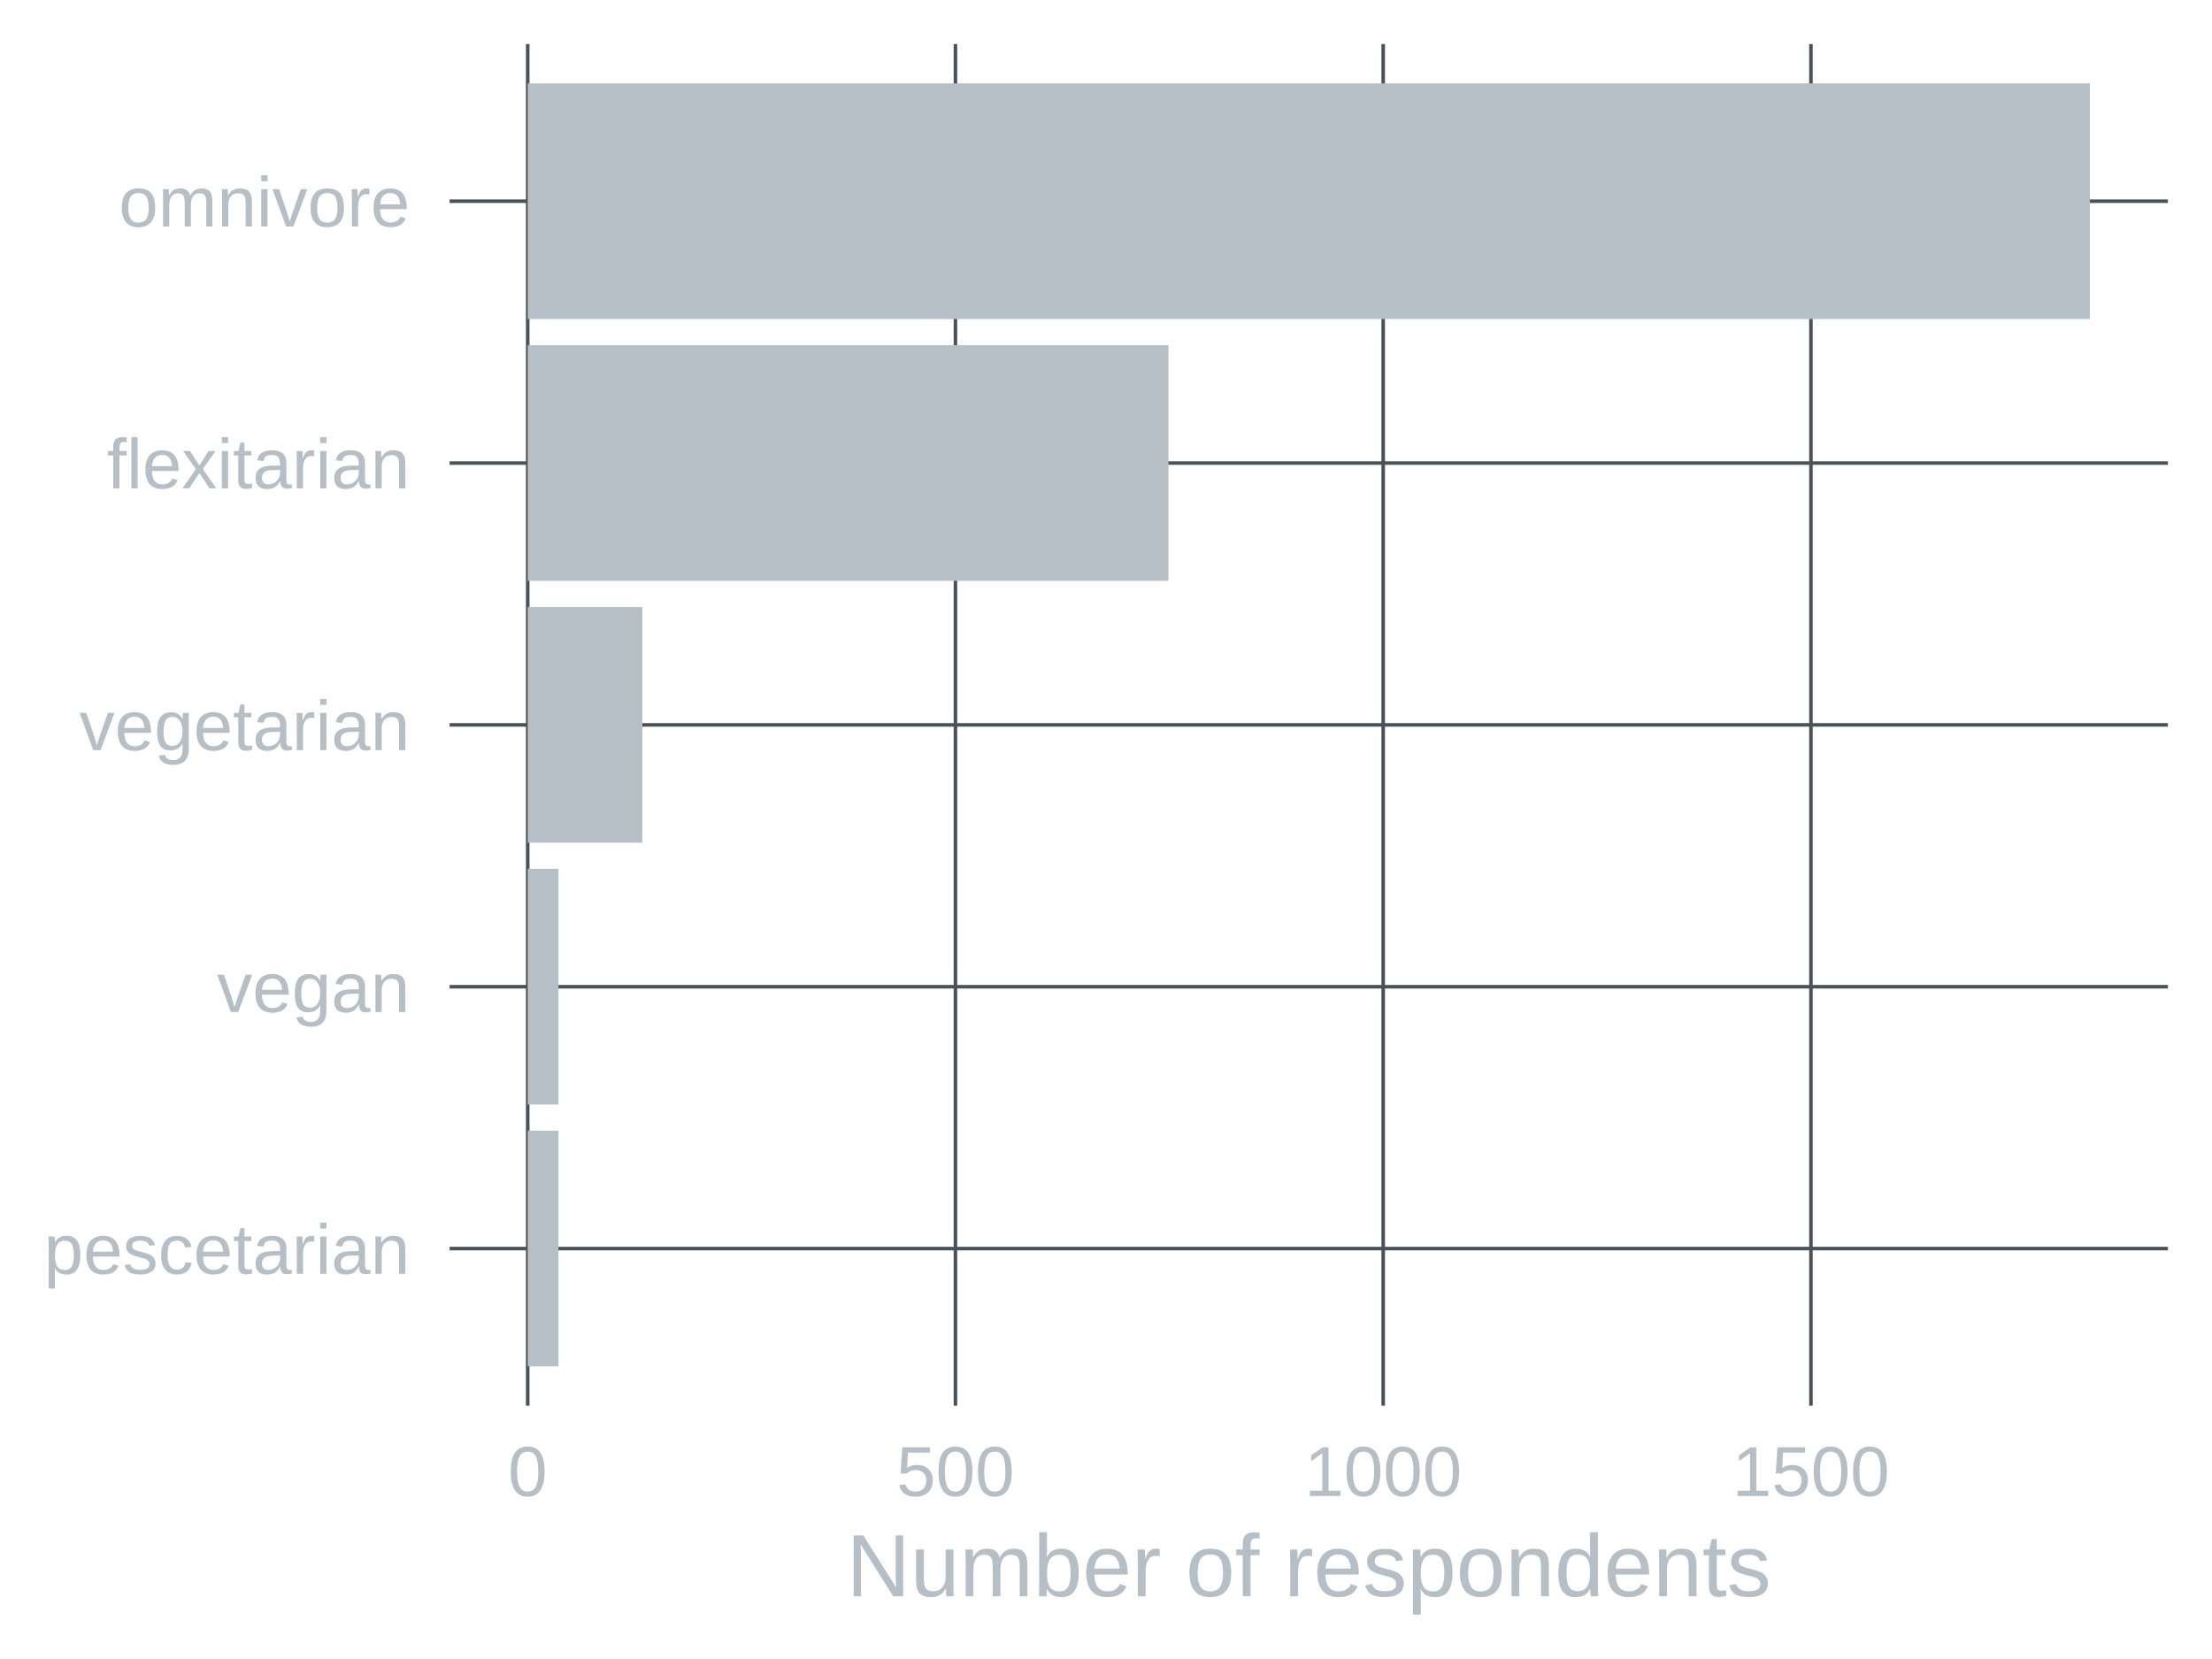
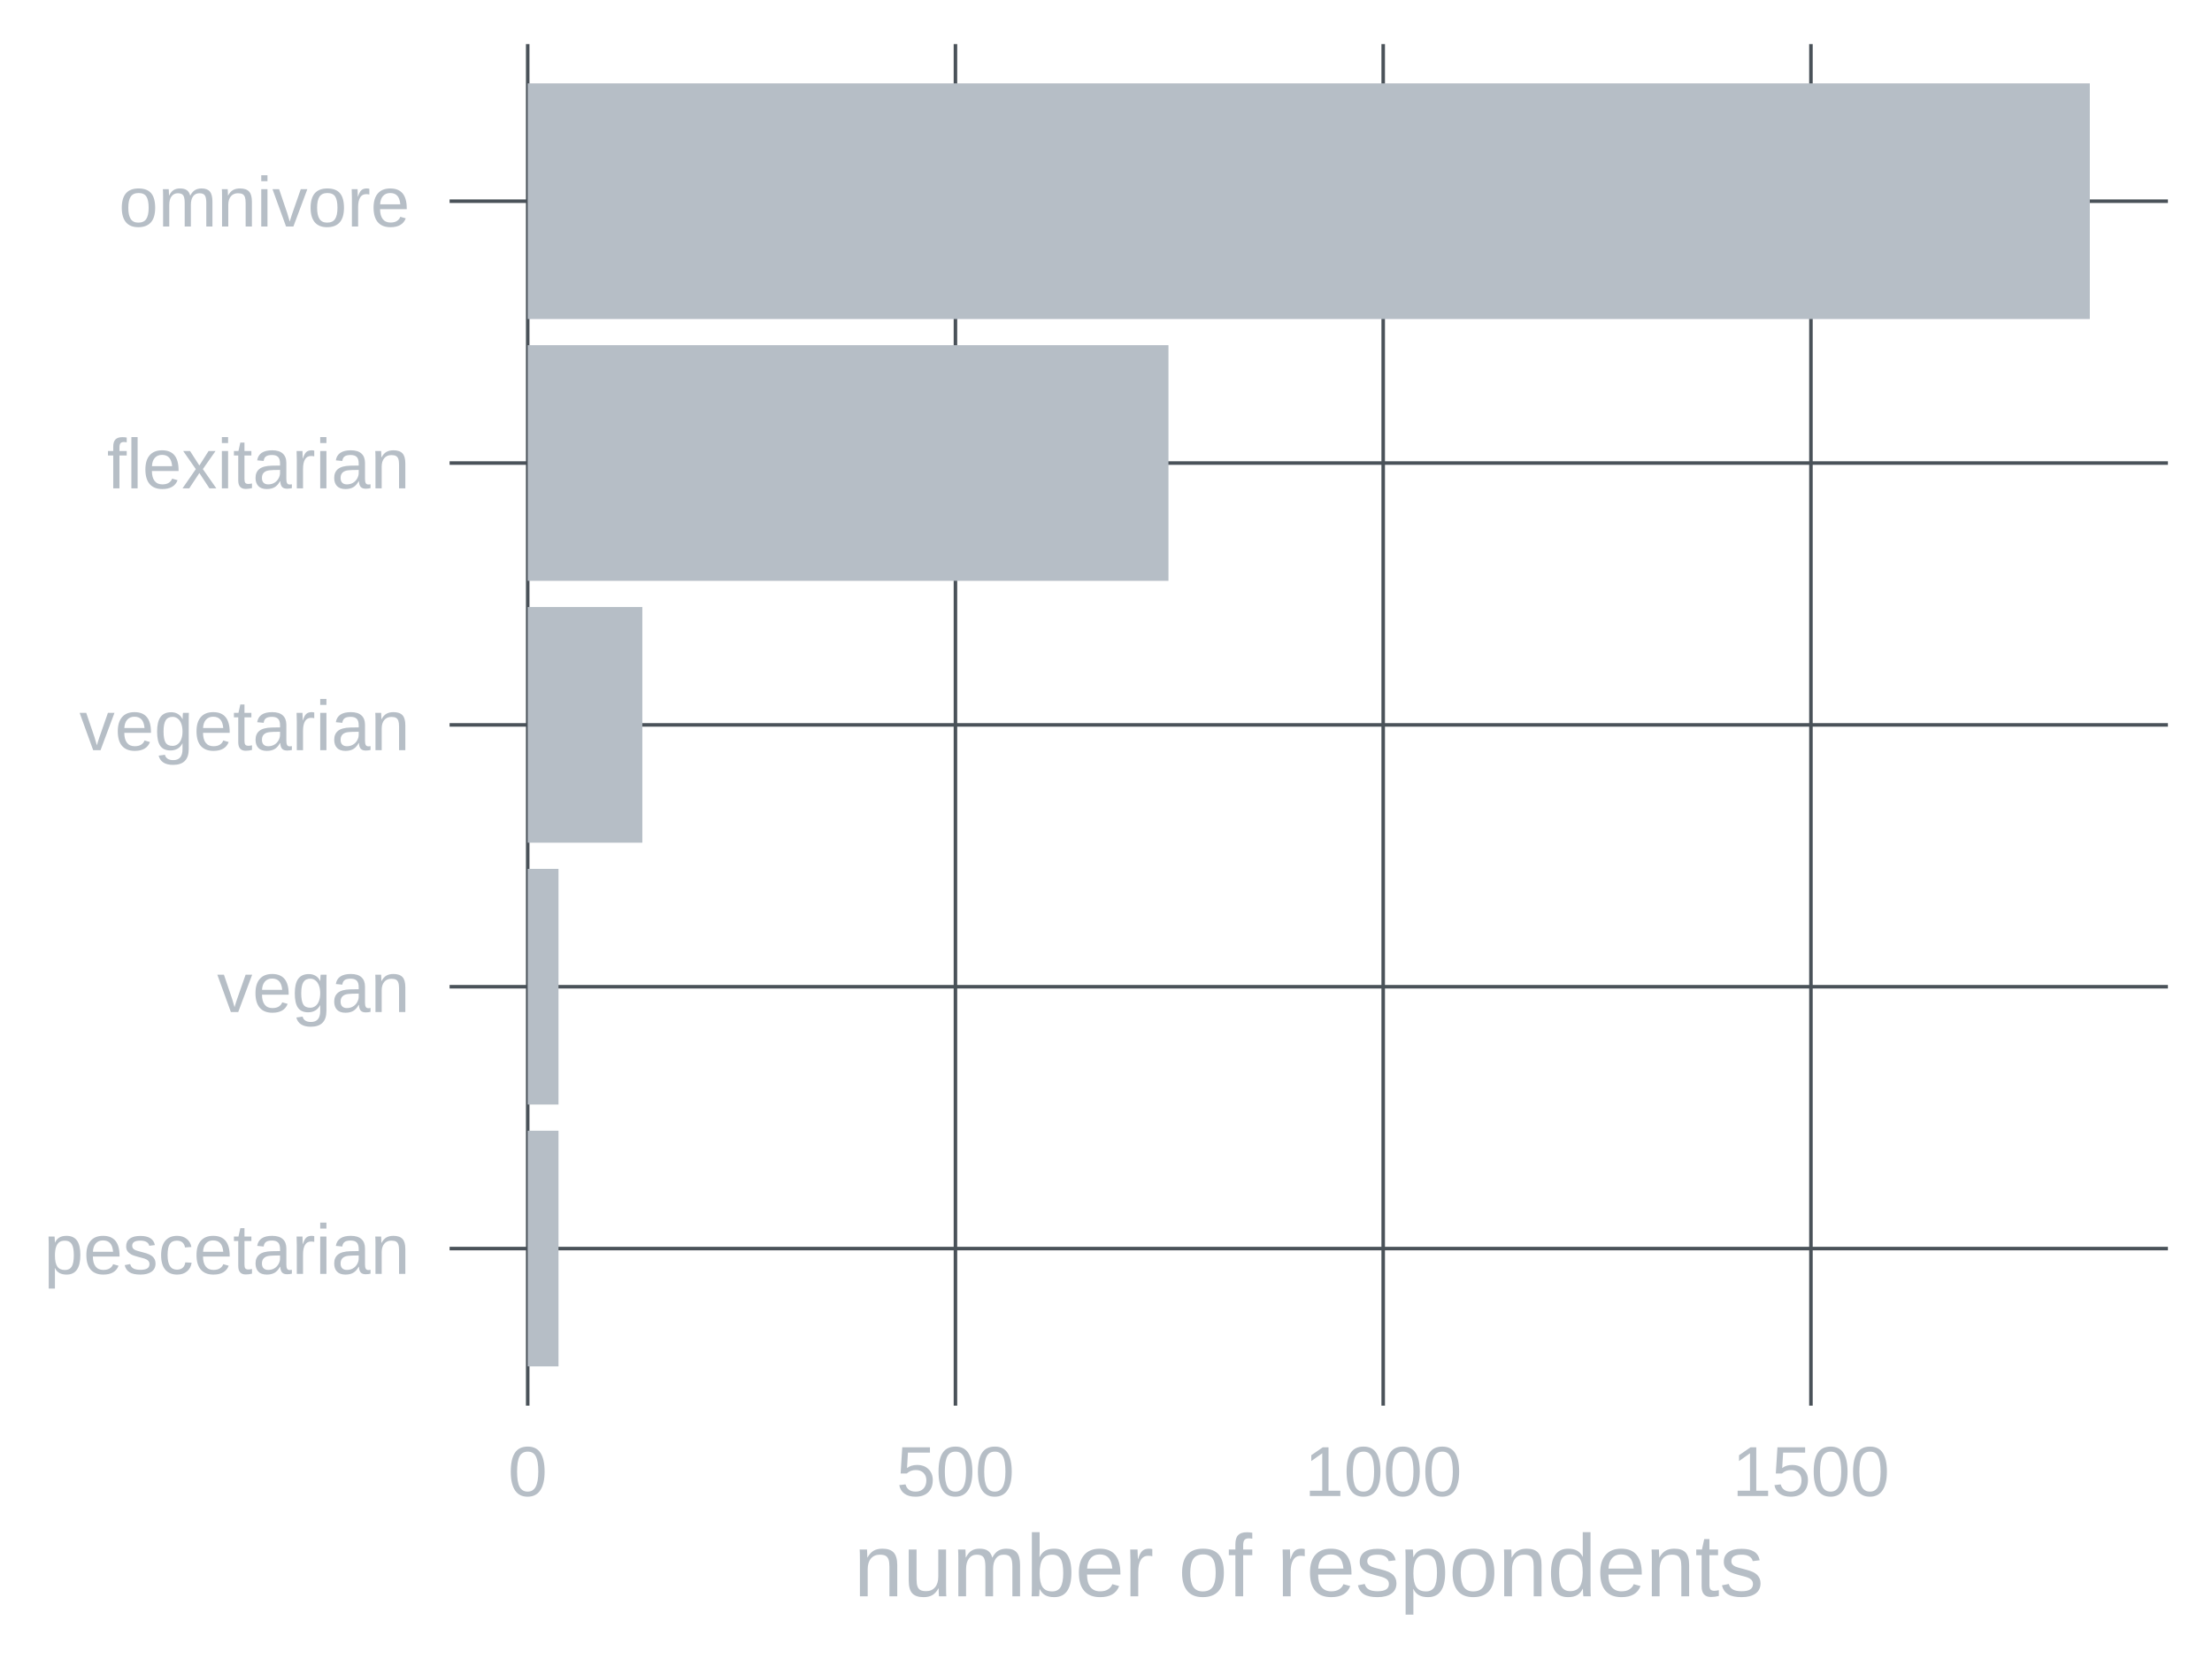
<svg xmlns="http://www.w3.org/2000/svg" width="800.00pt" height="600.00pt" viewBox="0 0 800.00 600.00">
  <g class="svglite">
    <defs>
      <style type="text/css">
    .svglite line, .svglite polyline, .svglite polygon, .svglite path, .svglite rect, .svglite circle {
      fill: none;
      stroke: #000000;
      stroke-linecap: round;
      stroke-linejoin: round;
      stroke-miterlimit: 10.00;
    }
    .svglite text {
      white-space: pre;
    }
    .svglite g.glyphgroup path {
      fill: inherit;
      stroke: none;
    }
  </style>
    </defs>
    <rect width="100%" height="100%" style="stroke: none; fill: none;" />
    <defs>
      <clipPath id="cpMC4wMHw4MDAuMDB8MC4wMHw2MDAuMDA=">
        <rect x="0.00" y="0.00" width="800.00" height="600.00" />
      </clipPath>
    </defs>
    <g clip-path="url(#cpMC4wMHw4MDAuMDB8MC4wMHw2MDAuMDA=)">
      <rect x="-0" y="0.00" width="800.00" height="600.00" style="stroke-width: 3.10; stroke: none;" />
    </g>
    <defs>
      <clipPath id="cpMTYyLjYwfDc4NC4wNnwxNS45NHw1MDguMzg=">
        <rect x="162.60" y="15.94" width="621.46" height="492.44" />
      </clipPath>
    </defs>
    <g clip-path="url(#cpMTYyLjYwfDc4NC4wNnwxNS45NHw1MDguMzg=)">
      <rect x="162.60" y="15.94" width="621.46" height="492.44" style="stroke-width: 3.10; stroke: none;" />
      <polyline points="162.60,451.56 784.06,451.56 " style="stroke-width: 1.28; stroke: #4A5259; stroke-linecap: butt;" />
      <polyline points="162.60,356.86 784.06,356.86 " style="stroke-width: 1.28; stroke: #4A5259; stroke-linecap: butt;" />
      <polyline points="162.60,262.16 784.06,262.16 " style="stroke-width: 1.28; stroke: #4A5259; stroke-linecap: butt;" />
      <polyline points="162.60,167.46 784.06,167.46 " style="stroke-width: 1.28; stroke: #4A5259; stroke-linecap: butt;" />
      <polyline points="162.60,72.76 784.06,72.76 " style="stroke-width: 1.28; stroke: #4A5259; stroke-linecap: butt;" />
      <polyline points="190.85,508.38 190.85,15.94 " style="stroke-width: 1.28; stroke: #4A5259; stroke-linecap: butt;" />
      <polyline points="345.55,508.38 345.55,15.94 " style="stroke-width: 1.28; stroke: #4A5259; stroke-linecap: butt;" />
      <polyline points="500.25,508.38 500.25,15.94 " style="stroke-width: 1.28; stroke: #4A5259; stroke-linecap: butt;" />
      <polyline points="654.95,508.38 654.95,15.94 " style="stroke-width: 1.28; stroke: #4A5259; stroke-linecap: butt;" />
      <rect x="190.85" y="124.84" width="231.74" height="85.23" style="stroke-width: 3.10; stroke: none; stroke-linecap: butt; stroke-linejoin: miter; fill: #B6BEC6;" />
      <rect x="190.85" y="30.15" width="564.96" height="85.23" style="stroke-width: 3.10; stroke: none; stroke-linecap: butt; stroke-linejoin: miter; fill: #B6BEC6;" />
      <rect x="190.85" y="408.94" width="11.14" height="85.23" style="stroke-width: 3.10; stroke: none; stroke-linecap: butt; stroke-linejoin: miter; fill: #B6BEC6;" />
      <rect x="190.85" y="314.24" width="11.14" height="85.23" style="stroke-width: 3.10; stroke: none; stroke-linecap: butt; stroke-linejoin: miter; fill: #B6BEC6;" />
      <rect x="190.85" y="219.54" width="41.46" height="85.23" style="stroke-width: 3.10; stroke: none; stroke-linecap: butt; stroke-linejoin: miter; fill: #B6BEC6;" />
    </g>
    <g clip-path="url(#cpMC4wMHw4MDAuMDB8MC4wMHw2MDAuMDA=)">
      <text x="148.25" y="460.72" text-anchor="end" style="font-size: 25.60px;fill: #B6BEC6; font-family: &quot;Arial&quot;;" textLength="132.31px" lengthAdjust="spacingAndGlyphs">pescetarian</text>
      <text x="148.25" y="366.02" text-anchor="end" style="font-size: 25.60px;fill: #B6BEC6; font-family: &quot;Arial&quot;;" textLength="69.73px" lengthAdjust="spacingAndGlyphs">vegan</text>
      <text x="148.25" y="271.32" text-anchor="end" style="font-size: 25.60px;fill: #B6BEC6; font-family: &quot;Arial&quot;;" textLength="119.52px" lengthAdjust="spacingAndGlyphs">vegetarian</text>
      <text x="148.25" y="176.62" text-anchor="end" style="font-size: 25.60px;fill: #B6BEC6; font-family: &quot;Arial&quot;;" textLength="109.53px" lengthAdjust="spacingAndGlyphs">flexitarian</text>
      <text x="148.25" y="81.92" text-anchor="end" style="font-size: 25.60px;fill: #B6BEC6; font-family: &quot;Arial&quot;;" textLength="105.25px" lengthAdjust="spacingAndGlyphs">omnivore</text>
      <text x="190.85" y="541.05" text-anchor="middle" style="font-size: 25.60px;fill: #B6BEC6; font-family: &quot;Arial&quot;;" textLength="14.23px" lengthAdjust="spacingAndGlyphs">0</text>
      <text x="345.55" y="541.05" text-anchor="middle" style="font-size: 25.60px;fill: #B6BEC6; font-family: &quot;Arial&quot;;" textLength="42.70px" lengthAdjust="spacingAndGlyphs">500</text>
      <text x="500.25" y="541.05" text-anchor="middle" style="font-size: 25.60px;fill: #B6BEC6; font-family: &quot;Arial&quot;;" textLength="56.94px" lengthAdjust="spacingAndGlyphs">1000</text>
      <text x="654.95" y="541.05" text-anchor="middle" style="font-size: 25.60px;fill: #B6BEC6; font-family: &quot;Arial&quot;;" textLength="56.94px" lengthAdjust="spacingAndGlyphs">1500</text>
-       <text x="473.33" y="577.32" text-anchor="middle" style="font-size: 32.00px;fill: #B6BEC6; font-family: &quot;Arial&quot;;" textLength="334.41px" lengthAdjust="spacingAndGlyphs">Number of respondents</text>
+       <text x="473.33" y="577.32" text-anchor="middle" style="font-size: 32.00px;fill: #B6BEC6; font-family: &quot;Arial&quot;;" textLength="329.09px" lengthAdjust="spacingAndGlyphs">number of respondents</text>
    </g>
  </g>
</svg>
